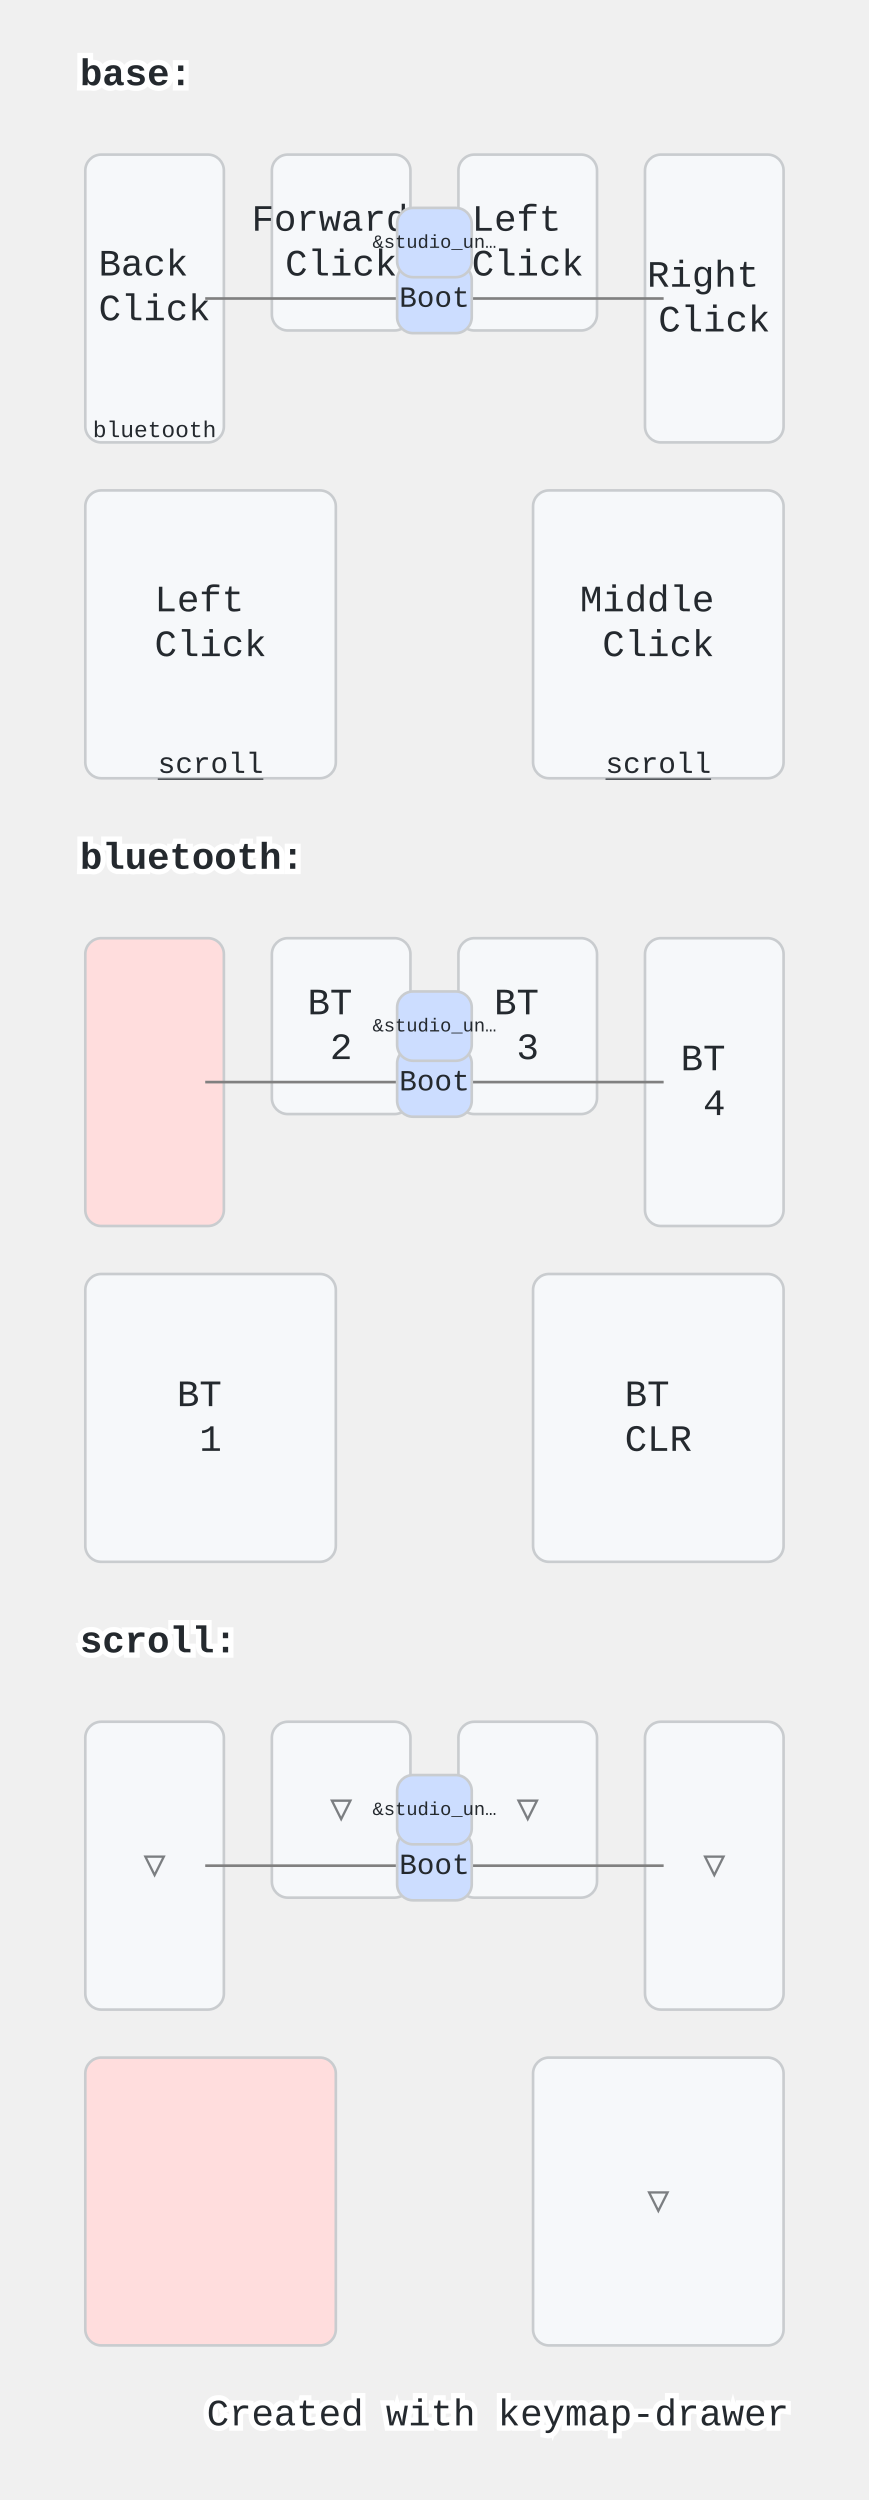
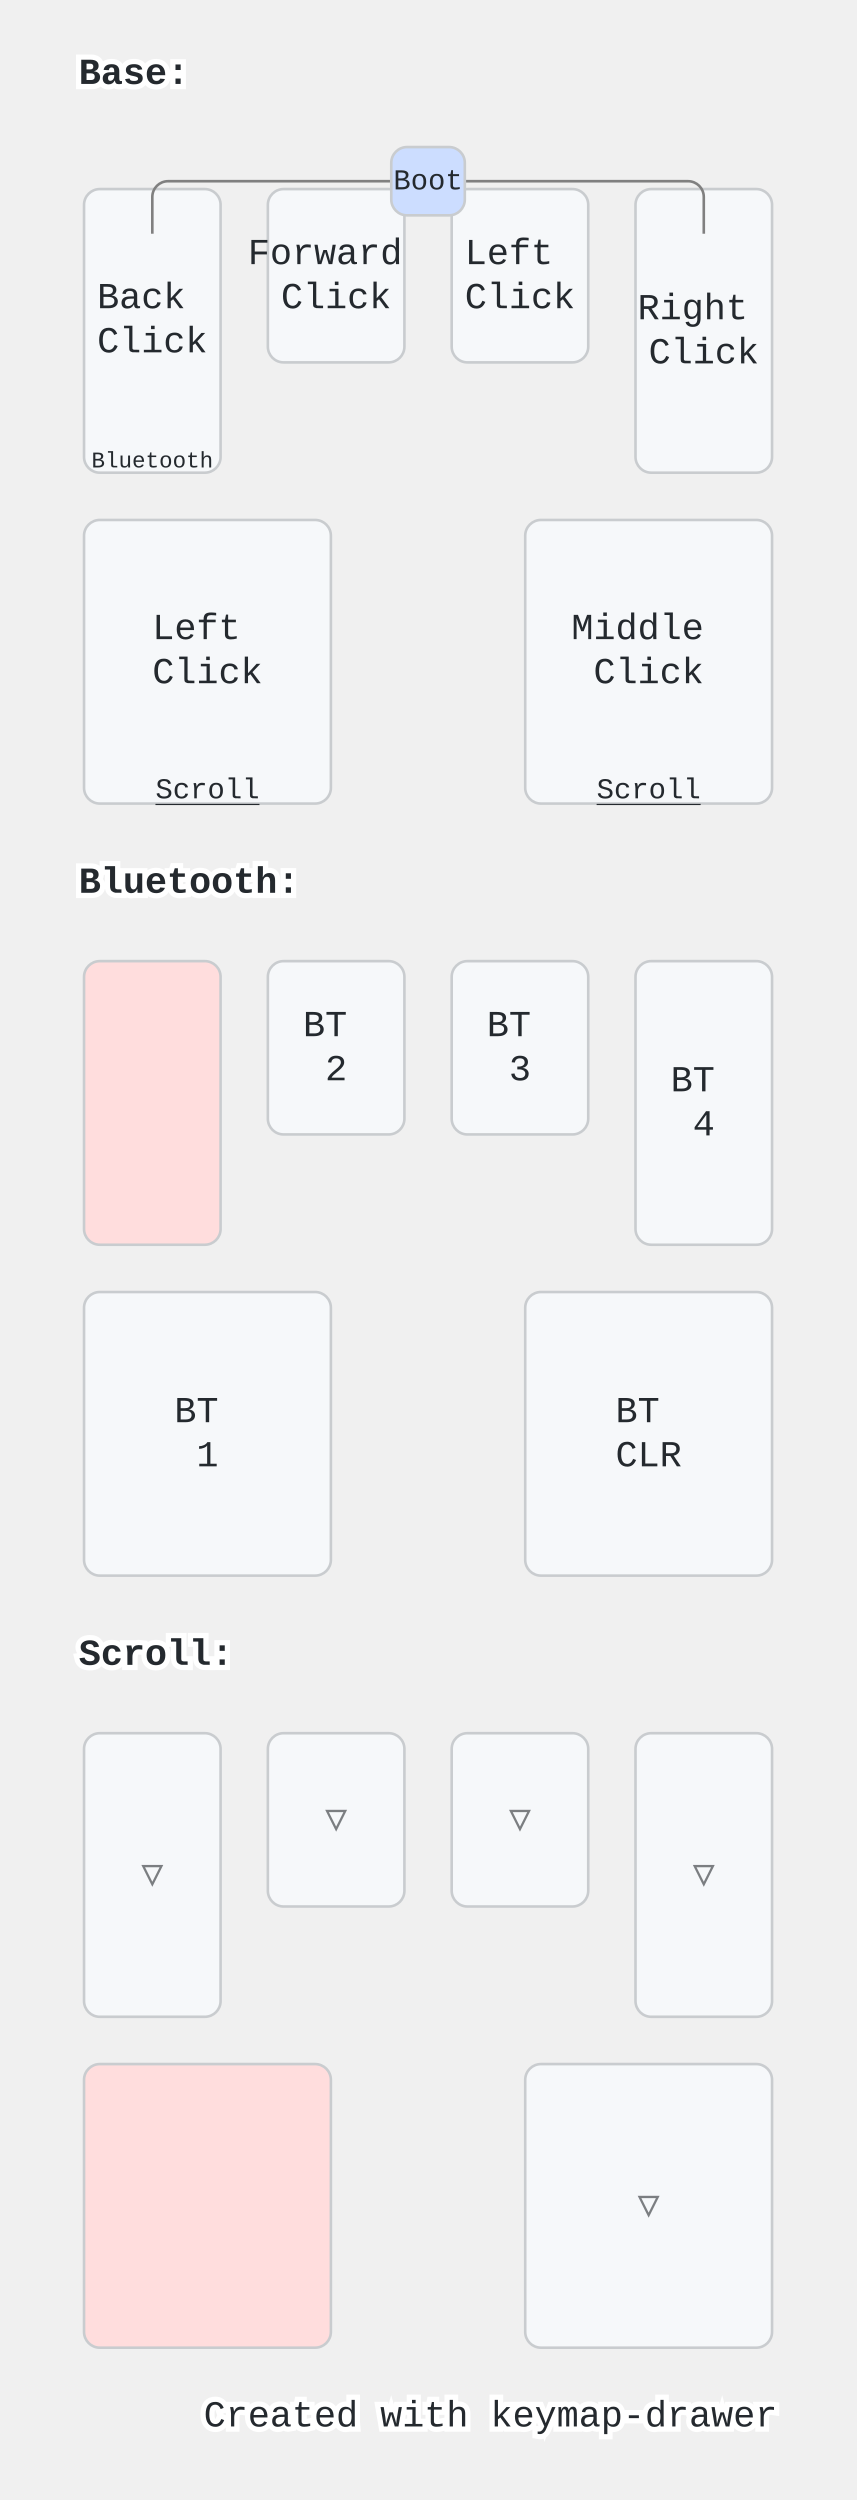
- <svg xmlns="http://www.w3.org/2000/svg" width="326" height="938" viewBox="0 0 326 938" class="keymap">
+ <svg xmlns="http://www.w3.org/2000/svg" width="326" height="952" viewBox="0 0 326 952" class="keymap">
  <style>/* inherit to force styles through use tags */
svg path {
    fill: inherit;
}

/* font and background color specifications */
svg.keymap {
    font-family: SFMono-Regular,Consolas,Liberation Mono,Menlo,monospace;
    font-size: 14px;
    font-kerning: normal;
    text-rendering: optimizeLegibility;
    fill: #24292e;
}

/* default key styling */
rect.key {
    fill: #f6f8fa;
}

rect.key, rect.combo {
    stroke: #c9cccf;
    stroke-width: 1;
}

/* default key side styling, only used is draw_key_sides is set */
rect.side {
    filter: brightness(90%);
}

/* color accent for combo boxes */
rect.combo, rect.combo-separate {
    fill: #cdf;
}

/* color accent for held keys */
rect.held, rect.combo.held {
    fill: #fdd;
}

/* color accent for ghost (optional) keys */
rect.ghost, rect.combo.ghost {
    stroke-dasharray: 4, 4;
    stroke-width: 2;
}

text {
    text-anchor: middle;
    dominant-baseline: middle;
}

/* styling for layer labels */
text.label {
    font-weight: bold;
    text-anchor: start;
    stroke: white;
    stroke-width: 4;
    paint-order: stroke;
}

/* styling for optional footer */
text.footer {
    text-anchor: end;
    dominant-baseline: auto;
    stroke: white;
    stroke-width: 4;
    paint-order: stroke;
}

/* styling for combo tap, and key non-tap label text */
text.combo, text.hold, text.shifted, text.left, text.right {
    font-size: 11px;
}

text.hold {
    text-anchor: middle;
    dominant-baseline: auto;
}

text.shifted {
    text-anchor: middle;
    dominant-baseline: hanging;
}

text.left {
    text-anchor: start;
}

text.right {
    text-anchor: end;
}

text.layer-activator {
    text-decoration: underline;
}

/* styling for hold/shifted label text in combo box */
text.combo.hold, text.combo.shifted, text.combo.left, text.combo.right {
    font-size: 8px;
}

/* lighter symbol for transparent keys */
text.trans {
    fill: #7b7e81;
}

/* styling for combo dendrons */
path.combo {
    stroke-width: 1;
    stroke: gray;
    fill: none;
}

/* Start Tabler Icons Cleanup */
/* cannot use height/width with glyphs */
.icon-tabler &gt; path {
    fill: inherit;
    stroke: inherit;
    stroke-width: 2;
}
/* hide tabler's default box */
.icon-tabler &gt; path[stroke="none"][fill="none"] {
    visibility: hidden;
}
/* End Tabler Icons Cleanup */

@media (prefers-color-scheme: dark) {
svg.keymap { fill: #d1d6db; }
rect.key { fill: #3f4750; }
rect.key, rect.combo { stroke: #60666c; }
rect.combo, rect.combo-separate { fill: #1f3d7a; }
rect.held, rect.combo.held { fill: #854747; }
text.label, text.footer { stroke: black; }
text.trans { fill: #7e8184; }
path.combo { stroke: #7f7f7f; }

}</style>
-   <g transform="translate(30, 0)" class="layer-base">
-     <text x="0" y="28" class="label" id="base">base:</text>
-     <g transform="translate(0, 56)">
+   <g transform="translate(30, 0)" class="layer-Base">
+     <text x="0" y="28" class="label" id="Base">Base:</text>
+     <g transform="translate(0, 70)">
      <g transform="translate(28, 56)" class="key keypos-0">
        <rect rx="6" ry="6" x="-26" y="-54" width="52" height="108" class="key" />
        <text x="0" y="0" class="key tap">
          <tspan x="0" dy="-0.9em">Back</tspan>
          <tspan x="0" dy="1.2em">Click</tspan>
        </text>
-         <a href="#bluetooth">
+         <a href="#Bluetooth">
          <text x="0" y="52" class="key hold layer-activator">
-             <tspan style="font-size: 78%">bluetooth</tspan>
+             <tspan style="font-size: 78%">Bluetooth</tspan>
          </text>
        </a>
      </g>
      <g transform="translate(98, 35)" class="key keypos-1">
        <rect rx="6" ry="6" x="-26" y="-33" width="52" height="66" class="key" />
        <text x="0" y="0" class="key tap">
          <tspan x="0" dy="-0.6em">Forward</tspan>
          <tspan x="0" dy="1.2em">Click</tspan>
        </text>
      </g>
      <g transform="translate(168, 35)" class="key keypos-2">
        <rect rx="6" ry="6" x="-26" y="-33" width="52" height="66" class="key" />
        <text x="0" y="0" class="key tap">
          <tspan x="0" dy="-0.6em">Left</tspan>
          <tspan x="0" dy="1.2em">Click</tspan>
        </text>
      </g>
      <g transform="translate(238, 56)" class="key keypos-3">
        <rect rx="6" ry="6" x="-26" y="-54" width="52" height="108" class="key" />
        <text x="0" y="0" class="key tap">
          <tspan x="0" dy="-0.6em">Right</tspan>
          <tspan x="0" dy="1.2em">Click</tspan>
        </text>
      </g>
      <g transform="translate(49, 182)" class="key keypos-4">
        <rect rx="6" ry="6" x="-47" y="-54" width="94" height="108" class="key" />
        <text x="0" y="0" class="key tap">
          <tspan x="0" dy="-0.9em">Left</tspan>
          <tspan x="0" dy="1.2em">Click</tspan>
        </text>
-         <a href="#scroll">
-           <text x="0" y="52" class="key hold layer-activator">scroll</text>
+         <a href="#Scroll">
+           <text x="0" y="52" class="key hold layer-activator">Scroll</text>
        </a>
      </g>
      <g transform="translate(217, 182)" class="key keypos-5">
        <rect rx="6" ry="6" x="-47" y="-54" width="94" height="108" class="key" />
        <text x="0" y="0" class="key tap">
          <tspan x="0" dy="-0.9em">Middle</tspan>
          <tspan x="0" dy="1.2em">Click</tspan>
        </text>
-         <a href="#scroll">
-           <text x="0" y="52" class="key hold layer-activator">scroll</text>
+         <a href="#Scroll">
+           <text x="0" y="52" class="key hold layer-activator">Scroll</text>
        </a>
      </g>
      <g class="combo combopos-0">
-         <path d="M133,56 l-86,0" class="combo" />
-         <path d="M133,56 l86,0" class="combo" />
-         <rect rx="6" ry="6" x="119" y="43" width="28" height="26" class="combo" />
-         <text x="133" y="56" class="combo tap">Boot</text>
-       </g>
-       <g class="combo combopos-1">
-         <rect rx="6" ry="6" x="119" y="22" width="28" height="26" class="combo" />
-         <text x="133" y="35" class="combo tap">
-           <tspan style="font-size: 64%">&amp;studio_un…</tspan>
-         </text>
+         <path d="M133,-1 h-99 a6.0,6.0 0 0 0 -6.0,6.0 v14" class="combo" />
+         <path d="M133,-1 h99 a6.0,6.0 0 0 1 6.0,6.0 v14" class="combo" />
+         <rect rx="6" ry="6" x="119" y="-14" width="28" height="26" class="combo" />
+         <text x="133" y="-1" class="combo tap">Boot</text>
      </g>
    </g>
  </g>
-   <g transform="translate(30, 294)" class="layer-bluetooth">
-     <text x="0" y="28" class="label" id="bluetooth">bluetooth:</text>
+   <g transform="translate(30, 308)" class="layer-Bluetooth">
+     <text x="0" y="28" class="label" id="Bluetooth">Bluetooth:</text>
    <g transform="translate(0, 56)">
      <g transform="translate(28, 56)" class="key held keypos-0">
        <rect rx="6" ry="6" x="-26" y="-54" width="52" height="108" class="key held" />
      </g>
      <g transform="translate(98, 35)" class="key keypos-1">
        <rect rx="6" ry="6" x="-26" y="-33" width="52" height="66" class="key" />
        <text x="0" y="0" class="key tap">
          <tspan x="0" dy="-0.6em">BT</tspan>
          <tspan x="0" dy="1.2em">2</tspan>
        </text>
      </g>
      <g transform="translate(168, 35)" class="key keypos-2">
        <rect rx="6" ry="6" x="-26" y="-33" width="52" height="66" class="key" />
        <text x="0" y="0" class="key tap">
          <tspan x="0" dy="-0.6em">BT</tspan>
          <tspan x="0" dy="1.2em">3</tspan>
        </text>
      </g>
      <g transform="translate(238, 56)" class="key keypos-3">
        <rect rx="6" ry="6" x="-26" y="-54" width="52" height="108" class="key" />
        <text x="0" y="0" class="key tap">
          <tspan x="0" dy="-0.6em">BT</tspan>
          <tspan x="0" dy="1.2em">4</tspan>
        </text>
      </g>
      <g transform="translate(49, 182)" class="key keypos-4">
        <rect rx="6" ry="6" x="-47" y="-54" width="94" height="108" class="key" />
        <text x="0" y="0" class="key tap">
          <tspan x="0" dy="-0.6em">BT</tspan>
          <tspan x="0" dy="1.2em">1</tspan>
        </text>
      </g>
      <g transform="translate(217, 182)" class="key keypos-5">
        <rect rx="6" ry="6" x="-47" y="-54" width="94" height="108" class="key" />
        <text x="0" y="0" class="key tap">
          <tspan x="0" dy="-0.6em">BT</tspan>
          <tspan x="0" dy="1.2em">CLR</tspan>
        </text>
      </g>
-       <g class="combo combopos-0">
-         <path d="M133,56 l-86,0" class="combo" />
-         <path d="M133,56 l86,0" class="combo" />
-         <rect rx="6" ry="6" x="119" y="43" width="28" height="26" class="combo" />
-         <text x="133" y="56" class="combo tap">Boot</text>
-       </g>
-       <g class="combo combopos-1">
-         <rect rx="6" ry="6" x="119" y="22" width="28" height="26" class="combo" />
-         <text x="133" y="35" class="combo tap">
-           <tspan style="font-size: 64%">&amp;studio_un…</tspan>
-         </text>
-       </g>
    </g>
  </g>
-   <g transform="translate(30, 588)" class="layer-scroll">
-     <text x="0" y="28" class="label" id="scroll">scroll:</text>
+   <g transform="translate(30, 602)" class="layer-Scroll">
+     <text x="0" y="28" class="label" id="Scroll">Scroll:</text>
    <g transform="translate(0, 56)">
      <g transform="translate(28, 56)" class="key trans keypos-0">
        <rect rx="6" ry="6" x="-26" y="-54" width="52" height="108" class="key trans" />
        <text x="0" y="0" class="key trans tap">▽</text>
      </g>
      <g transform="translate(98, 35)" class="key trans keypos-1">
        <rect rx="6" ry="6" x="-26" y="-33" width="52" height="66" class="key trans" />
        <text x="0" y="0" class="key trans tap">▽</text>
      </g>
      <g transform="translate(168, 35)" class="key trans keypos-2">
        <rect rx="6" ry="6" x="-26" y="-33" width="52" height="66" class="key trans" />
        <text x="0" y="0" class="key trans tap">▽</text>
      </g>
      <g transform="translate(238, 56)" class="key trans keypos-3">
        <rect rx="6" ry="6" x="-26" y="-54" width="52" height="108" class="key trans" />
        <text x="0" y="0" class="key trans tap">▽</text>
      </g>
      <g transform="translate(49, 182)" class="key held keypos-4">
        <rect rx="6" ry="6" x="-47" y="-54" width="94" height="108" class="key held" />
      </g>
      <g transform="translate(217, 182)" class="key trans keypos-5">
        <rect rx="6" ry="6" x="-47" y="-54" width="94" height="108" class="key trans" />
        <text x="0" y="0" class="key trans tap">▽</text>
      </g>
-       <g class="combo combopos-0">
-         <path d="M133,56 l-86,0" class="combo" />
-         <path d="M133,56 l86,0" class="combo" />
-         <rect rx="6" ry="6" x="119" y="43" width="28" height="26" class="combo" />
-         <text x="133" y="56" class="combo tap">Boot</text>
-       </g>
-       <g class="combo combopos-1">
-         <rect rx="6" ry="6" x="119" y="22" width="28" height="26" class="combo" />
-         <text x="133" y="35" class="combo tap">
-           <tspan style="font-size: 64%">&amp;studio_un…</tspan>
-         </text>
-       </g>
    </g>
  </g>
-   <text x="296.0" y="910.0" class="footer">Created with <a href="https://github.com/caksoylar/keymap-drawer">keymap-drawer</a>
+   <text x="296.0" y="924.0" class="footer">Created with <a href="https://github.com/caksoylar/keymap-drawer">keymap-drawer</a>
  </text>
</svg>
